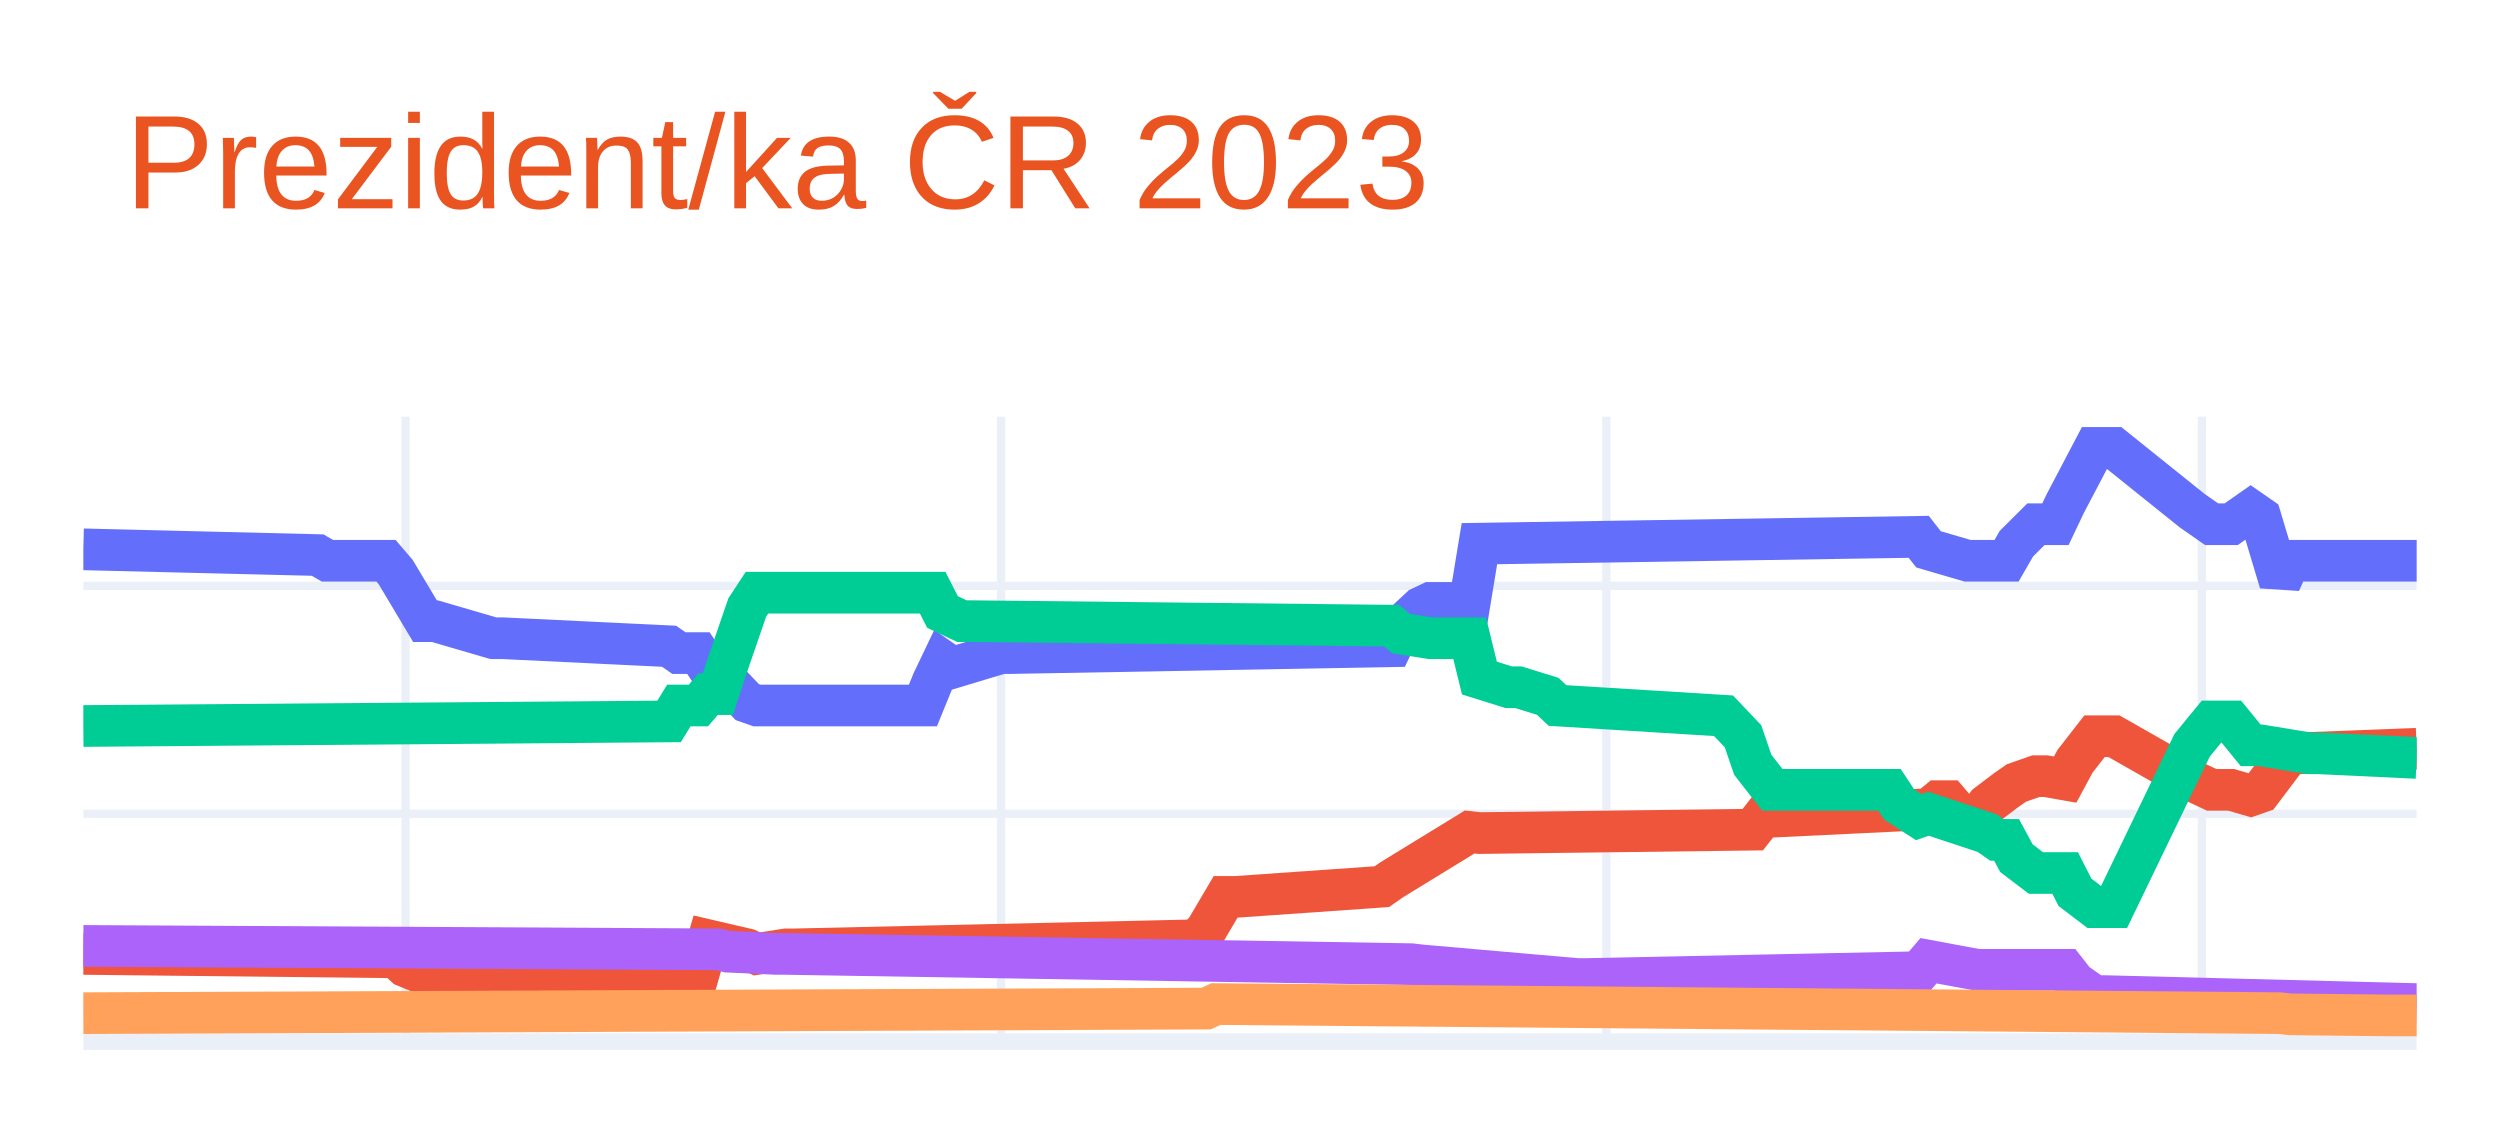
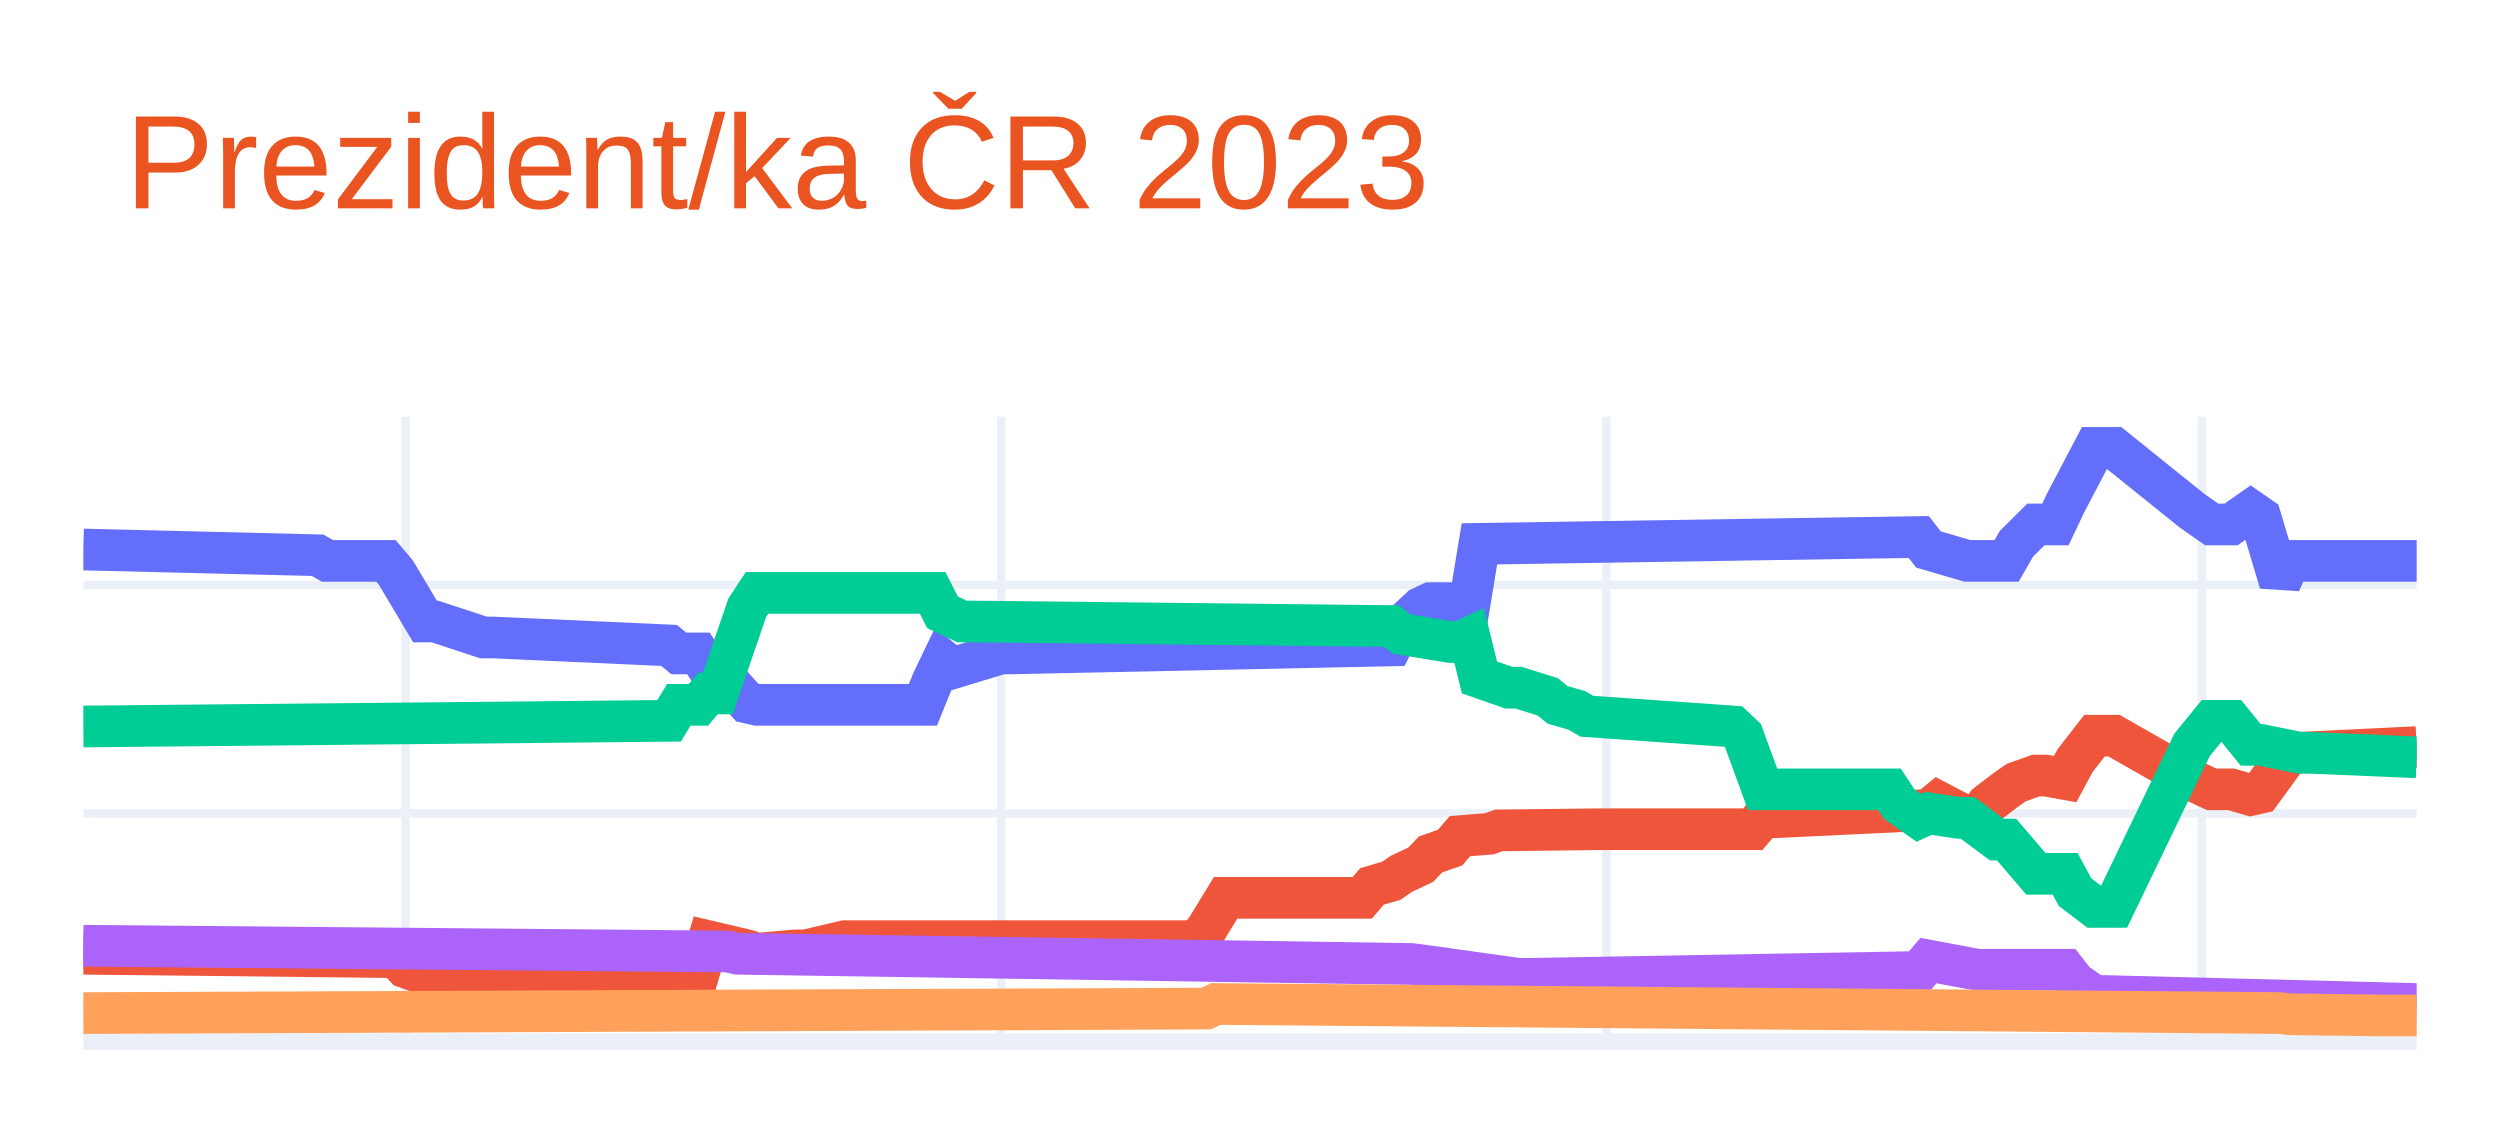
<svg xmlns="http://www.w3.org/2000/svg" class="main-svg" width="300" height="135" style="" viewBox="0 0 300 135">
  <rect x="0" y="0" width="300" height="135" style="fill: rgb(255, 255, 255); fill-opacity: 1;" />
-   <defs id="defs-20dffe">
+   <defs id="defs-532686">
    <g class="clips">
-       <clipPath id="clip20dffexyplot" class="plotclip">
+       <clipPath id="clip532686xyplot" class="plotclip">
        <rect width="280" height="75" />
      </clipPath>
-       <clipPath class="axesclip" id="clip20dffex">
+       <clipPath class="axesclip" id="clip532686x">
        <rect x="10" y="0" width="280" height="135" />
      </clipPath>
-       <clipPath class="axesclip" id="clip20dffey">
+       <clipPath class="axesclip" id="clip532686y">
        <rect x="0" y="50" width="300" height="75" />
      </clipPath>
-       <clipPath class="axesclip" id="clip20dffexy">
+       <clipPath class="axesclip" id="clip532686xy">
        <rect x="10" y="50" width="280" height="75" />
      </clipPath>
    </g>
    <g class="gradients" />
    <g class="patterns" />
  </defs>
  <g class="bglayer" />
  <g class="layer-below">
    <g class="imagelayer" />
    <g class="shapelayer" />
  </g>
  <g class="cartesianlayer">
    <g class="subplot xy">
      <g class="layer-subplot">
        <g class="shapelayer" />
        <g class="imagelayer" />
      </g>
      <g class="minor-gridlayer">
        <g class="x" />
        <g class="y" />
      </g>
      <g class="gridlayer">
        <g class="x">
          <path class="xgrid crisp" transform="translate(48.66,0)" d="M0,50v75" style="stroke: rgb(235, 240, 248); stroke-opacity: 1; stroke-width: 1px;" />
          <path class="xgrid crisp" transform="translate(120.13,0)" d="M0,50v75" style="stroke: rgb(235, 240, 248); stroke-opacity: 1; stroke-width: 1px;" />
          <path class="xgrid crisp" transform="translate(192.76,0)" d="M0,50v75" style="stroke: rgb(235, 240, 248); stroke-opacity: 1; stroke-width: 1px;" />
          <path class="xgrid crisp" transform="translate(264.23,0)" d="M0,50v75" style="stroke: rgb(235, 240, 248); stroke-opacity: 1; stroke-width: 1px;" />
        </g>
        <g class="y">
-           <path class="ygrid crisp" transform="translate(0,97.65)" d="M10,0h280" style="stroke: rgb(235, 240, 248); stroke-opacity: 1; stroke-width: 1px;" />
-           <path class="ygrid crisp" transform="translate(0,70.3)" d="M10,0h280" style="stroke: rgb(235, 240, 248); stroke-opacity: 1; stroke-width: 1px;" />
+           <path class="ygrid crisp" transform="translate(0,97.6)" d="M10,0h280" style="stroke: rgb(235, 240, 248); stroke-opacity: 1; stroke-width: 1px;" />
+           <path class="ygrid crisp" transform="translate(0,70.19)" d="M10,0h280" style="stroke: rgb(235, 240, 248); stroke-opacity: 1; stroke-width: 1px;" />
        </g>
      </g>
      <g class="zerolinelayer">
        <path class="yzl zl crisp" transform="translate(0,125)" d="M10,0h280" style="stroke: rgb(235, 240, 248); stroke-opacity: 1; stroke-width: 2px;" />
      </g>
      <path class="xlines-below" />
      <path class="ylines-below" />
      <g class="overlines-below" />
      <g class="xaxislayer-below" />
      <g class="yaxislayer-below" />
      <g class="overaxes-below" />
-       <g class="plot" transform="translate(10,50)" clip-path="url(#clip20dffexyplot)">
+       <g class="plot" transform="translate(10,50)" clip-path="url(#clip532686xyplot)">
        <g class="scatterlayer mlayer">
-           <g class="trace scatter trace127c76" style="stroke-miterlimit: 2; opacity: 1;">
+           <g class="trace scatter trace4e0bcc" style="stroke-miterlimit: 2; opacity: 1;">
            <g class="fills" />
            <g class="errorbars" />
            <g class="lines">
-               <path class="js-line" d="M0,15.92L28.12,16.61L29.29,17.29L36.32,17.29L37.49,18.66L41,24.54L42.18,24.54L49.21,26.59L50.38,26.59L70.29,27.55L71.46,28.37L73.81,28.37L74.98,30.14L76.15,30.14L77.32,31.79L79.67,34.25L80.84,34.66L100.75,34.66L101.92,31.79L103.1,29.32L104.27,30.14L110.13,28.37L111.3,28.37L156.99,27.55L158.16,25.08L160.5,22.9L161.67,22.35L166.36,22.35L167.53,15.24L220.25,14.42L221.42,15.92L226.11,17.29L227.28,17.29L230.79,17.29L231.97,15.24L234.31,12.91L235.48,12.91L236.65,12.91L237.82,10.45L241.34,3.75L242.51,3.75L243.68,3.75L253.05,11.27L255.4,12.91L257.74,12.91L260.08,11.27L261.26,12.09L263.6,19.89L264.77,17.29L280,17.29" style="vector-effect: non-scaling-stroke; fill: none; stroke: rgb(99, 110, 250); stroke-opacity: 1; stroke-width: 5px; opacity: 1;" />
+               <path class="js-line" d="M0,15.94L28.12,16.63L29.29,17.31L36.32,17.31L37.49,18.69L41,24.58L42.18,24.58L48.03,26.5L49.21,26.5L70.29,27.45L71.46,28.41L73.81,28.41L74.98,30.19L76.15,30.19L77.32,31.7L79.67,34.31L80.84,34.58L100.75,34.58L101.92,31.7L103.1,29.24L104.27,30.19L110.13,28.41L111.3,28.41L156.99,27.45L158.16,25.13L160.5,22.93L161.67,22.38L166.36,22.38L167.53,15.26L220.25,14.44L221.42,15.94L226.11,17.31L227.28,17.31L230.79,17.31L231.97,15.26L234.31,12.93L235.48,12.93L236.65,12.93L237.82,10.46L241.34,3.75L242.51,3.75L243.68,3.75L253.05,11.29L255.4,12.93L257.74,12.93L260.08,11.29L261.26,12.11L263.6,19.92L264.77,17.31L280,17.31" style="vector-effect: non-scaling-stroke; fill: none; stroke: rgb(99, 110, 250); stroke-opacity: 1; stroke-width: 5px; opacity: 1;" />
            </g>
            <g class="points" />
            <g class="text" />
          </g>
-           <g class="trace scatter trace257550" style="stroke-miterlimit: 2; opacity: 1;">
+           <g class="trace scatter trace69f704" style="stroke-miterlimit: 2; opacity: 1;">
            <g class="fills" />
            <g class="errorbars" />
            <g class="lines">
-               <path class="js-line" d="M0,64.47L37.49,64.88L38.66,65.97L41,66.93L42.18,66.93L73.81,66.93L74.98,62.83L79.67,63.92L80.84,64.47L84.35,63.92L85.52,63.92L133.56,62.83L134.73,61.6L137.07,57.63L138.24,57.63L155.82,56.4L156.99,55.58L166.36,49.84L167.53,49.97L200.33,49.56L201.51,48.06L221.42,47.1L222.59,46.14L223.77,46.14L224.94,47.51L227.28,48.06L228.45,46.55L230.79,44.78L231.97,43.96L234.31,43.14L235.48,43.14L237.82,43.55L239,41.36L241.34,38.35L242.51,38.35L243.68,38.35L253.05,43.68L255.4,44.78L257.74,44.78L260.08,45.46L261.26,45.05L264.77,40.4L265.94,40.4L280,39.85" style="vector-effect: non-scaling-stroke; fill: none; stroke: rgb(239, 85, 59); stroke-opacity: 1; stroke-width: 5px; opacity: 1;" />
+               <path class="js-line" d="M0,64.45L37.49,64.86L38.66,66.09L41,66.92L42.18,66.92L73.81,66.92L74.98,62.94L79.67,64.04L80.84,64.45L85.52,64.04L86.69,64.04L91.38,62.94L92.55,62.94L133.56,62.94L134.73,61.57L137.07,57.74L138.24,57.74L153.47,57.74L154.64,56.37L156.99,55.68L158.16,54.86L160.5,53.76L161.67,52.53L164.02,51.71L165.19,50.34L168.7,50.06L169.87,49.65L181.59,49.51L182.76,49.51L200.33,49.51L201.51,48.14L221.42,47.19L222.59,46.23L224.94,47.46L226.11,48.14L227.28,48.14L228.45,46.5L230.79,44.72L231.97,43.9L234.31,43.07L235.48,43.07L237.82,43.49L239,41.29L241.34,38.28L242.51,38.28L243.68,38.28L253.05,43.62L255.4,44.72L257.74,44.72L260.08,45.4L261.26,45.13L264.77,40.33L265.94,40.33L280,39.65" style="vector-effect: non-scaling-stroke; fill: none; stroke: rgb(239, 85, 59); stroke-opacity: 1; stroke-width: 5px; opacity: 1;" />
            </g>
            <g class="points" />
            <g class="text" />
          </g>
-           <g class="trace scatter trace0dd254" style="stroke-miterlimit: 2; opacity: 1;">
+           <g class="trace scatter trace477251" style="stroke-miterlimit: 2; opacity: 1;">
            <g class="fills" />
            <g class="errorbars" />
            <g class="lines">
-               <path class="js-line" d="M0,37.12L70.29,36.57L71.46,34.66L73.81,34.66L74.98,33.29L76.15,33.29L77.32,29.73L79.67,22.9L80.84,21.12L101.92,21.12L103.1,23.44L105.44,24.54L106.61,24.54L156.99,25.08L158.16,26.04L161.67,26.59L162.85,26.59L166.36,26.59L167.53,31.37L171.05,32.47L172.22,32.47L175.73,33.56L176.9,34.66L196.82,35.89L197.99,37.12L199.16,38.35L200.33,41.77L202.68,44.78L203.85,44.78L216.74,44.78L217.91,46.55L220.25,48.06L221.42,47.65L228.45,49.97L229.62,50.79L230.79,50.79L231.97,52.98L234.31,54.76L235.48,54.76L237.82,54.76L239,57.08L241.34,58.86L242.51,58.86L243.68,58.86L253.05,39.44L255.4,36.57L257.74,36.57L260.08,39.44L261.26,39.44L267.11,40.4L268.28,40.4L280,40.95" style="vector-effect: non-scaling-stroke; fill: none; stroke: rgb(0, 204, 150); stroke-opacity: 1; stroke-width: 5px; opacity: 1;" />
+               <path class="js-line" d="M0,37.18L70.29,36.5L71.46,34.58L73.81,34.58L74.98,33.21L76.15,33.21L77.32,29.78L79.67,22.93L80.84,21.15L101.92,21.15L103.1,23.48L105.44,24.58L106.61,24.58L156.99,25.13L158.16,26.08L164.02,27.04L165.19,27.04L166.36,26.5L167.53,31.29L171.05,32.52L172.22,32.52L175.73,33.62L176.9,34.58L179.25,35.26L180.42,35.95L197.99,37.18L199.16,38.28L201.51,44.72L202.68,44.72L216.74,44.72L217.91,46.5L220.25,48.14L221.42,47.6L224.94,48.14L226.11,48.14L229.62,50.75L230.79,50.75L234.31,54.86L235.48,54.86L237.82,54.86L239,57.05L241.34,58.83L242.51,58.83L243.68,58.83L253.05,39.38L255.4,36.5L257.74,36.5L260.08,39.38L261.26,39.38L265.94,40.33L267.11,40.33L280,40.88" style="vector-effect: non-scaling-stroke; fill: none; stroke: rgb(0, 204, 150); stroke-opacity: 1; stroke-width: 5px; opacity: 1;" />
            </g>
            <g class="points" />
            <g class="text" />
          </g>
-           <g class="trace scatter trace649c64" style="stroke-miterlimit: 2; opacity: 1;">
+           <g class="trace scatter tracec1debe" style="stroke-miterlimit: 2; opacity: 1;">
            <g class="fills" />
            <g class="errorbars" />
            <g class="lines">
-               <path class="js-line" d="M0,63.51L76.15,63.92L77.32,64.2L83.18,64.47L84.35,64.47L159.33,65.7L160.5,65.84L179.25,67.48L180.42,67.48L220.25,66.66L221.42,65.29L227.28,66.38L228.45,66.38L237.82,66.38L239,67.89L241.34,69.53L242.51,69.53L280,70.49" style="vector-effect: non-scaling-stroke; fill: none; stroke: rgb(171, 99, 250); stroke-opacity: 1; stroke-width: 5px; opacity: 1;" />
+               <path class="js-line" d="M0,63.49L77.32,64.18L78.49,64.45L159.33,65.68L160.5,65.82L172.22,67.46L173.39,67.46L220.25,66.64L221.42,65.27L227.28,66.37L228.45,66.37L237.82,66.37L239,67.88L241.34,69.52L242.51,69.52L280,70.48" style="vector-effect: non-scaling-stroke; fill: none; stroke: rgb(171, 99, 250); stroke-opacity: 1; stroke-width: 5px; opacity: 1;" />
            </g>
            <g class="points" />
            <g class="text" />
          </g>
-           <g class="trace scatter traceca91a4" style="stroke-miterlimit: 2; opacity: 1;">
+           <g class="trace scatter trace0d037a" style="stroke-miterlimit: 2; opacity: 1;">
            <g class="fills" />
            <g class="errorbars" />
            <g class="lines">
-               <path class="js-line" d="M0,71.58L134.73,71.03L135.9,70.49L263.6,71.58L264.77,71.72L276.49,71.85L277.66,71.85L280,71.85" style="vector-effect: non-scaling-stroke; fill: none; stroke: rgb(255, 161, 90); stroke-opacity: 1; stroke-width: 5px; opacity: 1;" />
+               <path class="js-line" d="M0,71.57L134.73,71.03L135.9,70.48L263.6,71.57L264.77,71.71L275.31,71.85L276.49,71.85L280,71.85" style="vector-effect: non-scaling-stroke; fill: none; stroke: rgb(255, 161, 90); stroke-opacity: 1; stroke-width: 5px; opacity: 1;" />
            </g>
            <g class="points" />
            <g class="text" />
          </g>
        </g>
      </g>
      <g class="overplot" />
      <path class="xlines-above crisp" d="M0,0" style="fill: none;" />
      <path class="ylines-above crisp" d="M0,0" style="fill: none;" />
      <g class="overlines-above" />
      <g class="xaxislayer-above" />
      <g class="yaxislayer-above" />
      <g class="overaxes-above" />
    </g>
  </g>
  <g class="polarlayer" />
  <g class="smithlayer" />
  <g class="ternarylayer" />
  <g class="geolayer" />
  <g class="funnelarealayer" />
  <g class="pielayer" />
  <g class="iciclelayer" />
  <g class="treemaplayer" />
  <g class="sunburstlayer" />
  <g class="glimages" />
-   <defs id="topdefs-20dffe">
+   <defs id="topdefs-532686">
    <g class="clips" />
  </defs>
  <g class="layer-above">
    <g class="imagelayer" />
    <g class="shapelayer" />
  </g>
  <g class="infolayer">
    <g class="g-gtitle">
      <text class="gtitle" x="15" y="25" text-anchor="start" dy="0em" style="font-family: Ubuntu, verdana, arial, sans-serif; font-size: 16px; fill: rgb(233, 84, 32); opacity: 1; font-weight: normal; white-space: pre;">Prezident/ka ČR 2023</text>
    </g>
    <g class="g-xtitle" />
    <g class="g-ytitle" />
  </g>
</svg>
